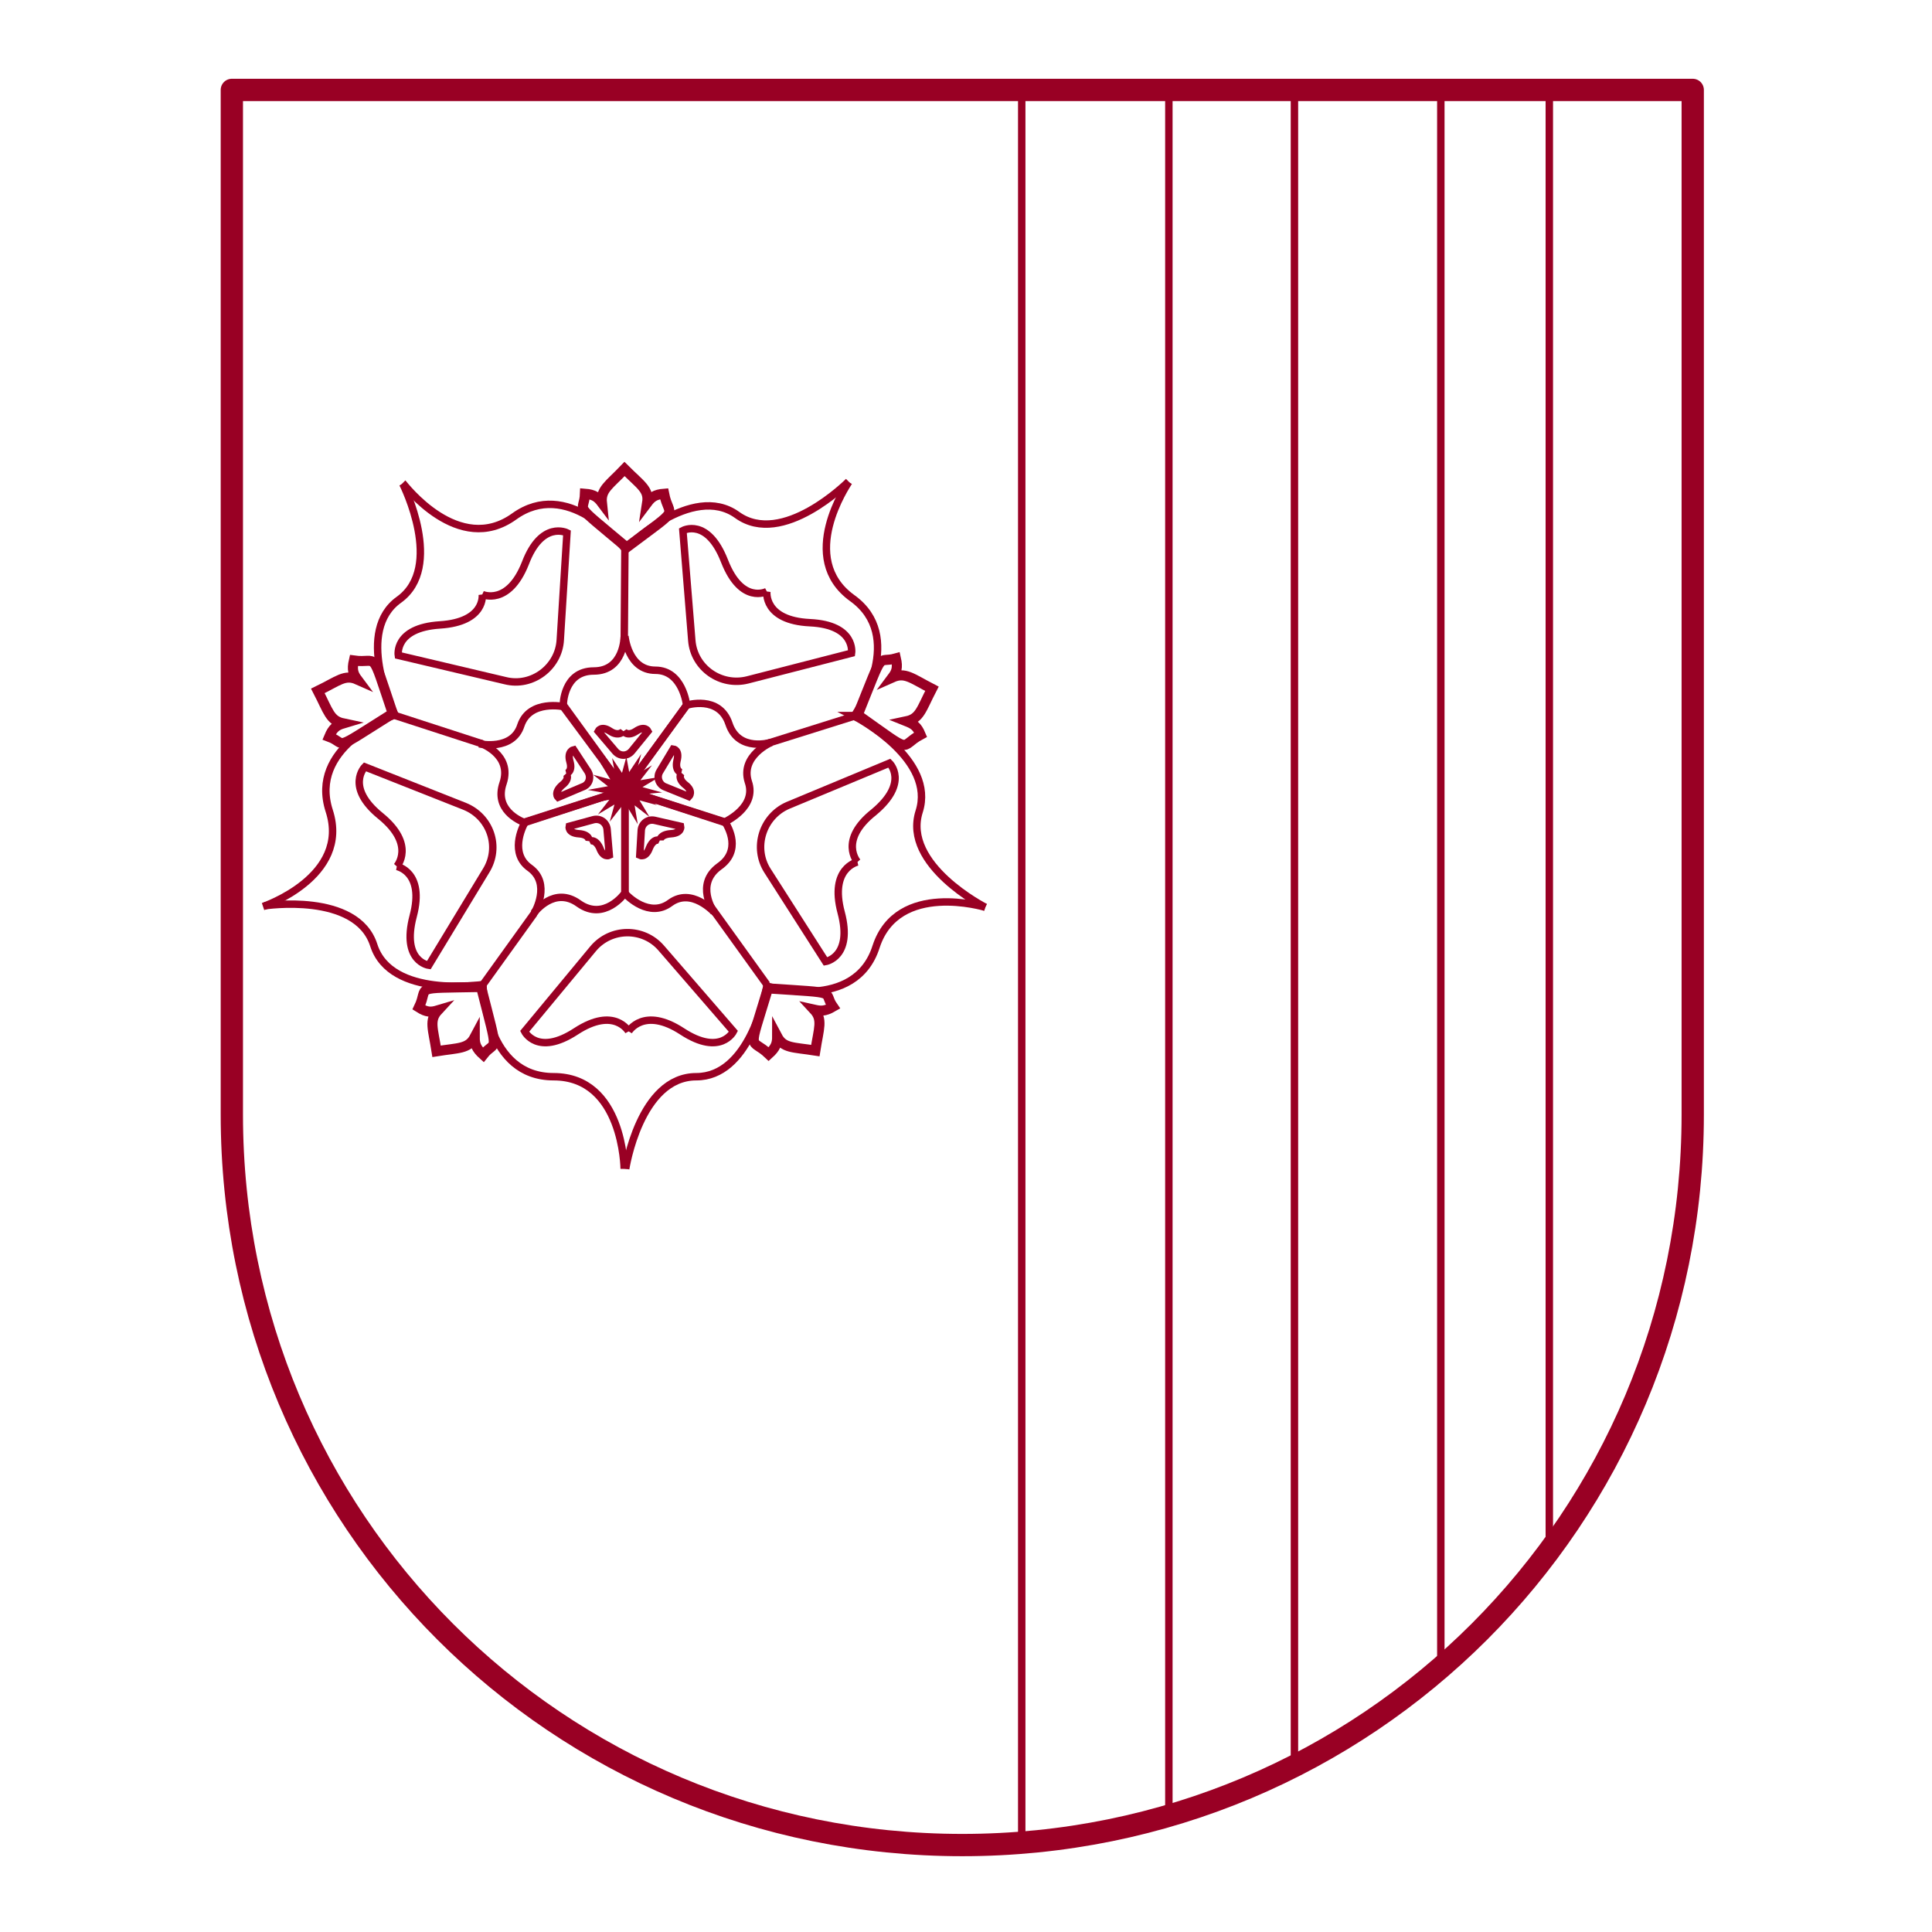
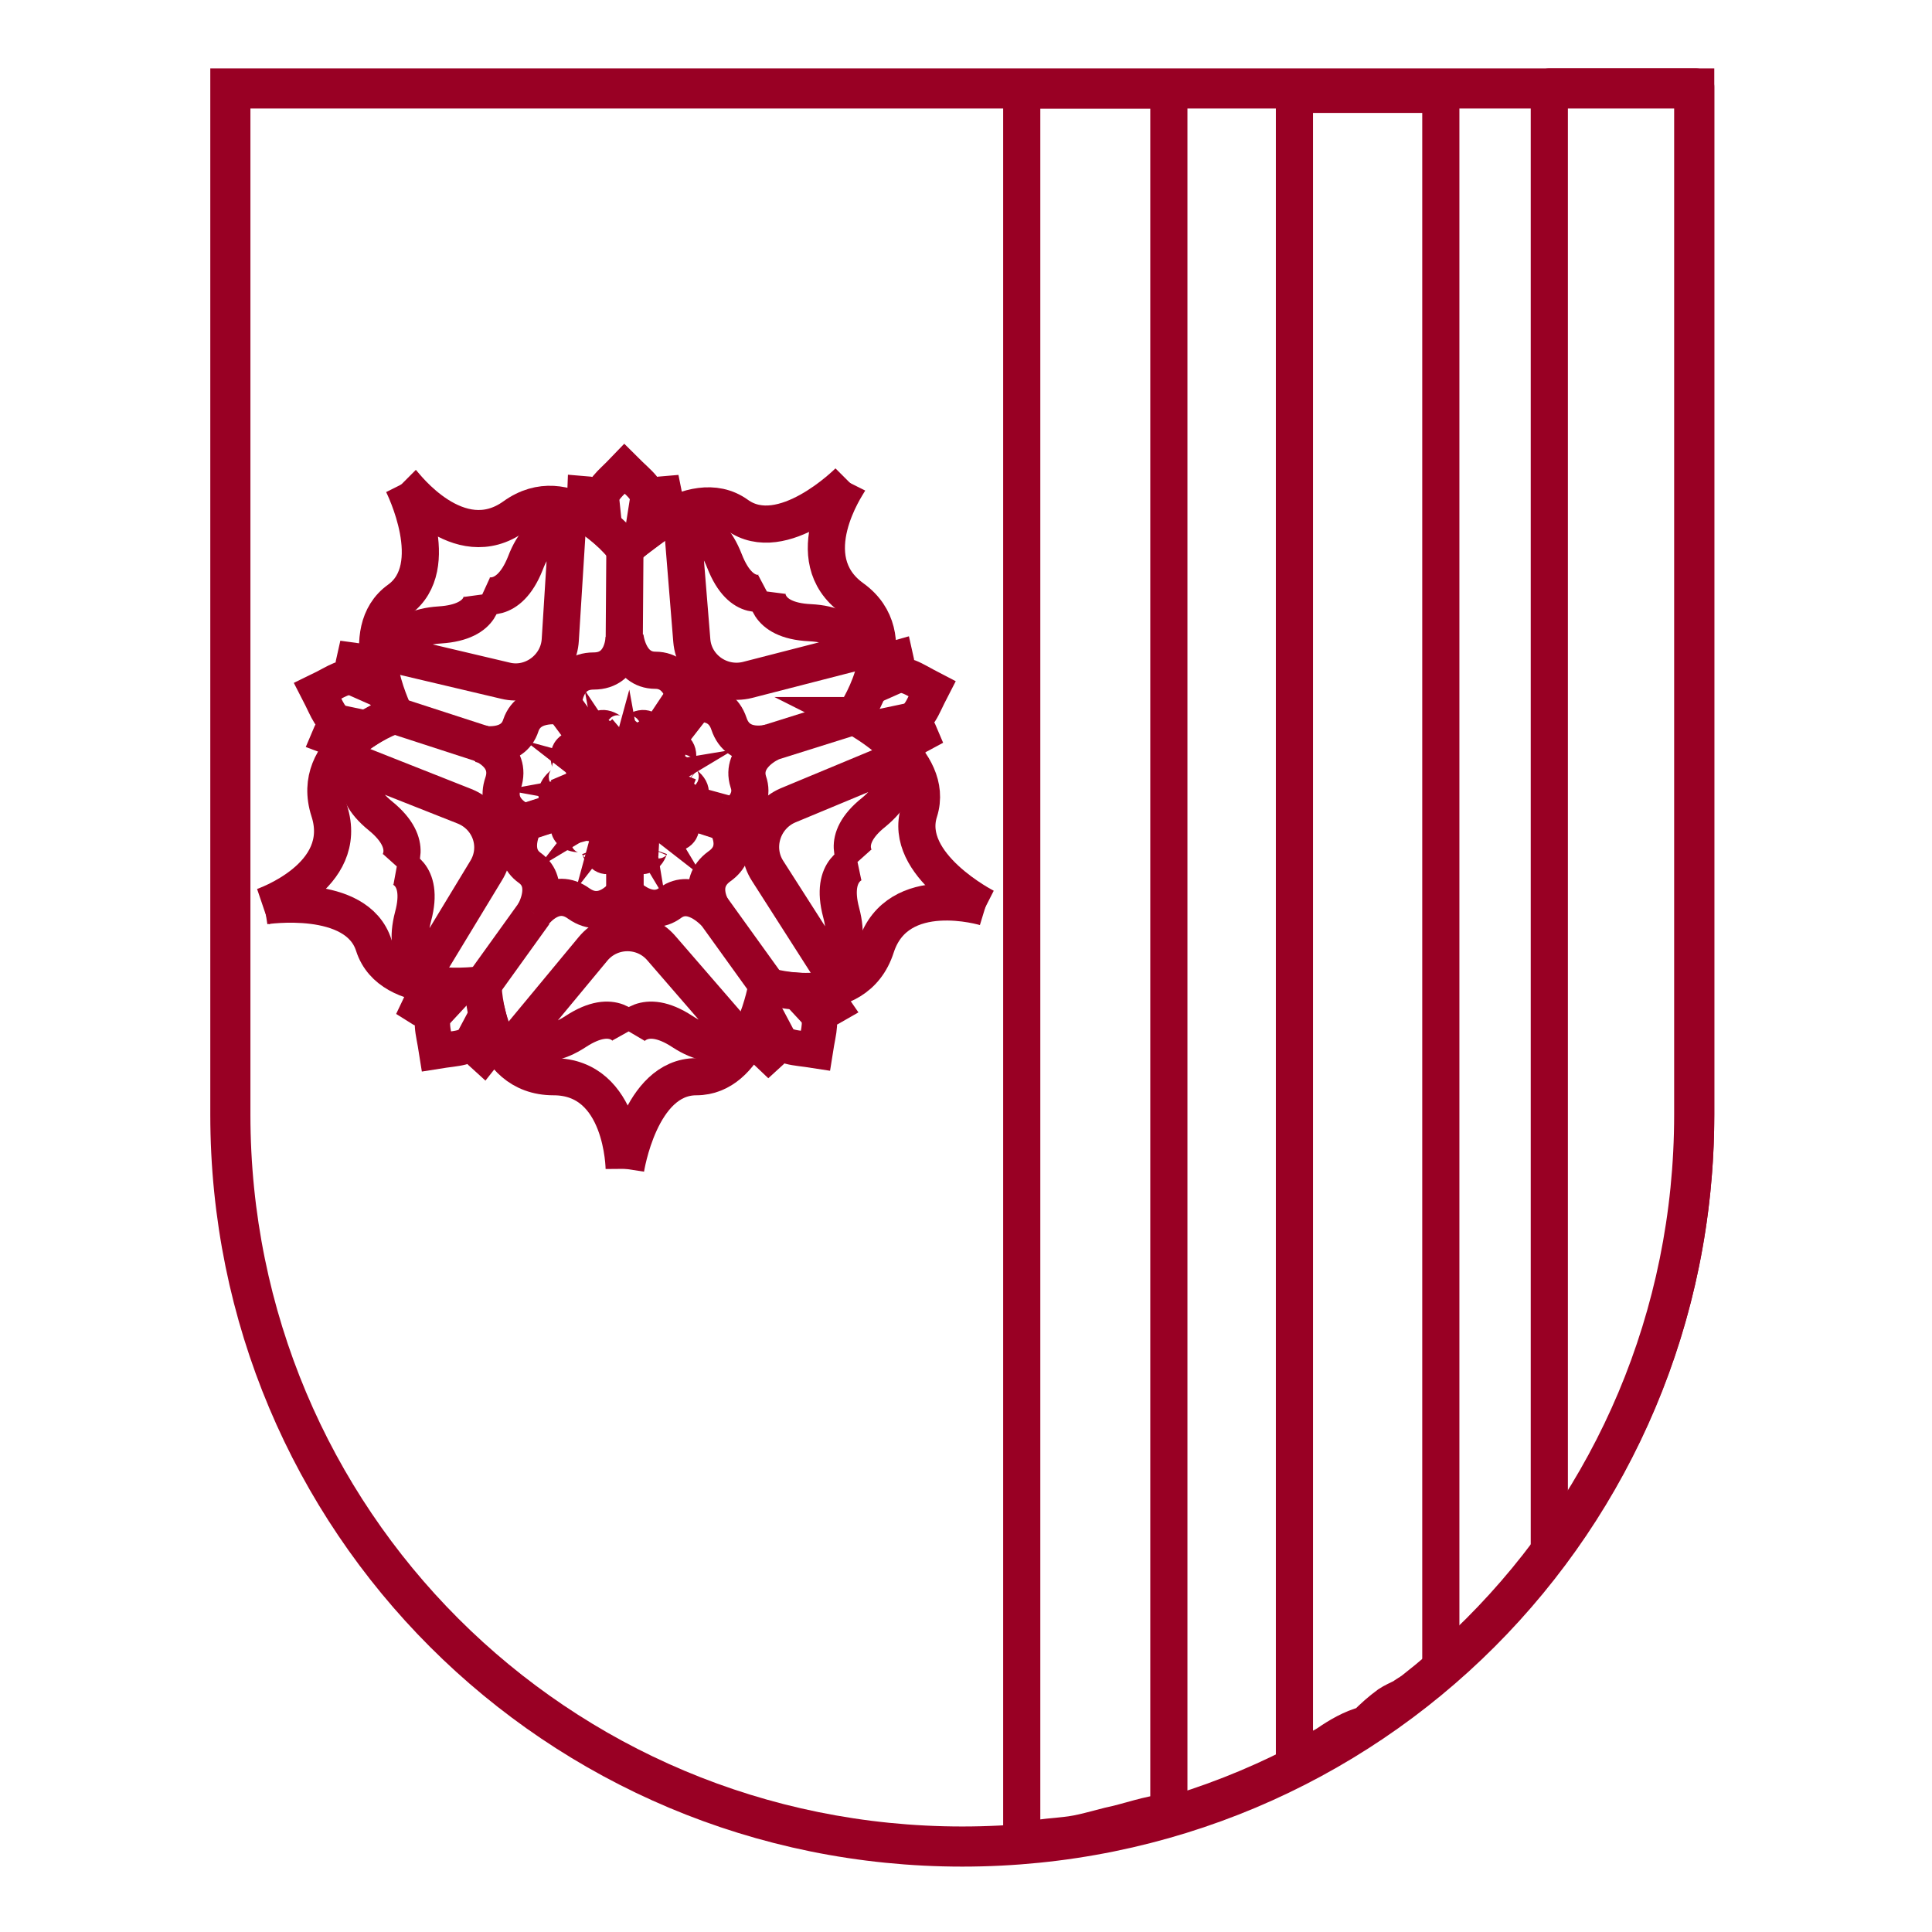
<svg xmlns="http://www.w3.org/2000/svg" version="1.1" id="Layer_1" x="0px" y="0px" viewBox="0 0 260 260" style="enable-background:new 0 0 260 260;" xml:space="preserve">
  <style type="text/css">
- 	.st0{stroke:#990024;stroke-width:0.434;stroke-miterlimit:1.267;}
- 	.st1{fill:none;stroke:#990024;stroke-miterlimit:10;}
- 	.st2{fill:none;stroke:#990024;stroke-linecap:round;stroke-linejoin:round;}
- 	.st3{fill:none;stroke:#990024;stroke-width:3;stroke-linecap:round;stroke-linejoin:round;}
- 	.st4{stroke:#990024;stroke-miterlimit:10;}
- 	.st5{fill:none;stroke:#990024;stroke-width:1.427;stroke-miterlimit:5.304;}
+ 	.st0{stroke:#990024;stroke-width:5;stroke-miterlimit:1.267;}
+ 	.st1{fill:none;stroke:#990024;stroke-width:5;stroke-miterlimit:10;}
+ 	.st2{fill:none;stroke:#990024;stroke-width:5;stroke-linecap:round;stroke-linejoin:round;}
+ 	.st3{stroke:#990024;stroke-width:5;stroke-miterlimit:10;}
+ 	.st4{fill:none;stroke:#990024;stroke-width:5;stroke-miterlimit:5.044;}
+ 	.st5{fill:none;stroke:#990024;stroke-width:5;stroke-miterlimit:9.51;}
</style>
  <path id="path14364-7" class="st0" d="M166.8,14.9" />
  <path id="path14366-8" class="st0" d="M166.8,14.9" />
  <path id="path14368-2" class="st0" d="M166.8,14.9" />
  <path id="path14370-5" class="st0" d="M166.8,14.9" />
  <path id="path14372-5" class="st0" d="M166.8,14.9" />
  <path class="st1" d="M30.8,11.7V150c0,54.7,44,98.7,98.7,98.7s98.7-44,98.7-98.7V11.7H30.8z" />
  <path class="st2" d="M137.5,12.1v235.6c0.3,0,0.6,0.1,0.8,0.2c0.1-0.1,0.2-0.1,0.4-0.2c1.5-0.5,3.2-0.5,4.7-0.7  c2-0.2,3.9-0.8,5.9-1.3c2.5-0.5,5.3-1.6,8-1.8V12.1H137.5z" />
  <path class="st2" d="M174.2,12.7v224.4c1.3-1.1,3-1.5,4.4-2.4c1.6-1.1,3.3-2.1,5.2-2.6c1-1,2-1.9,3.1-2.7c0.6-0.4,1.3-0.7,1.9-1  c0.8-0.6,1.7-1,2.6-1.5c0.3-0.3,0.7-0.5,1-0.8c0.5-0.5,1-1.1,1.5-1.6V12.7H174.2z" />
  <path class="st2" d="M208.5,11.7v197.5c12.4-16.5,19.7-37,19.7-59.2V11.7H208.5z" />
-   <path class="st3" d="M31.2,12.1V150c0,54.5,43.8,98.3,98.3,98.3s98.3-43.8,98.3-98.3V12.1H31.2z" />
+   <path class="st2" d="M31.2,12.1V150c0,54.5,43.8,98.3,98.3,98.3s98.3-43.8,98.3-98.3V12.1H31.2z" />
  <path class="st1" d="M137.5,245.4" />
  <g id="XMLID_6_">
    <g>
      <path class="st1" d="M65,132.5L65,132.5c0,0.6,0.4,12.4,9.5,12.4c9.4,0,9.5,12.4,9.5,12.4" />
      <path class="st1" d="M103.2,132.5c0,0,0,0.1,0,0.2c-0.3,1.6-2.5,12.2-9.5,12.2c-7.6,0-9.5,12.4-9.5,12.4" />
      <path class="st1" d="M103.2,132.7L103.2,132.7c0.3,0.1,11.9,3.5,14.7-5.3c2.9-8.9,14.7-5.3,14.7-5.3" />
      <path class="st1" d="M114.8,96.3C114.8,96.3,114.9,96.3,114.8,96.3c1,0.5,11.1,6,8.9,12.9c-2.3,7.2,8.9,12.9,8.9,12.9" />
      <path class="st1" d="M114.2,64.9c-0.1,0.2-7,10.2,0.5,15.6c7.1,5.1,1,14.7,0.3,15.8c0,0.1-0.1,0.1-0.1,0.1" />
      <path class="st1" d="M84.2,73.8c0,0,8.9-8.9,15-4.5s14.9-4.4,15-4.5l0,0" />
-       <path class="st1" d="M84.2,74C84.2,74,84.2,74,84.2,74c-0.9-1.2-7.9-9.6-15-4.5c-7.5,5.4-14.8-4.3-15-4.5" />
+       <path class="st1" d="M84.2,74L84.2,74c-0.9-1.2-7.9-9.6-15-4.5c-7.5,5.4-14.8-4.3-15-4.5" />
      <path class="st1" d="M53.2,96.3L53.2,96.3c-0.5-1-5.4-11.4,0.5-15.6c6.1-4.4,0.6-15.4,0.5-15.6l0,0" />
      <path class="st1" d="M53.2,96.2L53.2,96.2c-1.2,0.4-11.6,4.5-8.9,12.9c2.9,8.9-8.9,12.9-8.9,12.9" />
      <path class="st1" d="M65,132.5L65,132.5c-0.2,0-12.4,1.9-14.7-5.3s-14.7-5.3-14.7-5.3" />
    </g>
  </g>
  <g id="XMLID_5_">
    <g>
      <polyline class="st1" points="84.1,106.3 84.1,120.2 84.1,120.3 84.1,120.5   " />
      <line class="st1" x1="84.1" y1="106.3" x2="97.6" y2="110.7" />
      <polyline class="st1" points="84.1,106.3 92.4,94.9 92.4,94.9 92.5,94.8   " />
      <polyline class="st1" points="84.1,106.3 75.9,95 75.8,94.9 75.8,94.8   " />
      <line class="st1" x1="84.1" y1="106.3" x2="70.6" y2="110.7" />
      <path class="st1" d="M92.4,94.9c0,0-0.5-4.7-4.2-4.7s-4.1-4.6-4.1-4.6" />
      <path class="st1" d="M75.8,94.9c0,0,0-4.6,4.1-4.6s4.1-4.6,4.1-4.6" />
      <path class="st1" d="M75.9,95.1c0,0-4.6-1-5.8,2.5c-1.1,3.5-5.6,2.5-5.6,2.5" />
      <path class="st1" d="M70.8,110.8c0,0-0.1,0-0.2-0.1c-0.8-0.3-4.1-1.8-2.9-5.3c1.3-3.9-3.1-5.4-3.1-5.4" />
-       <path class="st1" d="M70.7,110.6C70.7,110.6,70.7,110.6,70.7,110.6L70.7,110.6c-0.5,0.8-2.1,4.3,0.6,6.2c2.9,2.1,0.7,5.9,0.6,6.1" />
+       <path class="st1" d="M70.7,110.6L70.7,110.6L70.7,110.6c-0.5,0.8-2.1,4.3,0.6,6.2c2.9,2.1,0.7,5.9,0.6,6.1" />
      <path class="st1" d="M84,120.3c0,0-2.7,3.7-6.1,1.3c-3.3-2.4-5.9,1.1-6.1,1.3l0,0" />
      <path class="st1" d="M84.1,120.2L84.1,120.2c0.3,0.4,3.3,3.4,6.1,1.3c2.9-2.1,5.8,1.2,6,1.3" />
-       <path class="st1" d="M97.5,110.5C97.5,110.5,97.5,110.5,97.5,110.5L97.5,110.5c0.6,0.9,2.3,4-0.7,6.1c-3.3,2.4-0.8,6-0.7,6.2l0,0" />
+       <path class="st1" d="M97.5,110.5L97.5,110.5L97.5,110.5c0.6,0.9,2.3,4-0.7,6.1c-3.3,2.4-0.8,6-0.7,6.2l0,0" />
      <path class="st1" d="M97.6,110.6L97.6,110.6c0.1-0.1,4.3-2,3.1-5.4c-1.1-3.5,3.1-5.3,3.1-5.3" />
      <path class="st1" d="M92.4,94.9c0,0,4.4-1.4,5.7,2.5c1.3,3.9,5.7,2.5,5.7,2.5" />
    </g>
  </g>
  <line class="st1" x1="75.8" y1="95.1" x2="84.1" y2="106.3" />
  <line class="st1" x1="70.7" y1="110.6" x2="84.1" y2="106.3" />
  <line class="st1" x1="84.1" y1="120.1" x2="84.1" y2="106.3" />
  <line class="st1" x1="97.5" y1="110.6" x2="84.1" y2="106.3" />
  <line class="st1" x1="92.4" y1="94.9" x2="84.1" y2="106.3" />
-   <polygon class="st4" points="85.6,107.9 84.7,107.2 84.9,108.4 84.3,107.4 84.1,108.5 83.9,107.4 83.2,108.3 83.5,107.2 82.5,107.8   83.2,106.9 82.1,107.1 83,106.5 81.9,106.3 83,106.1 82.1,105.4 83.2,105.7 82.6,104.7 83.5,105.4 83.3,104.3 83.9,105.2   84.2,104.1 84.4,105.2 85,104.3 84.7,105.4 85.7,104.8 85,105.7 86.2,105.5 85.2,106.1 86.3,106.4 85.2,106.5 86.1,107.2 85,106.9   " />
+   <polygon class="st3" points="85.6,107.9 84.7,107.2 84.9,108.4 84.3,107.4 84.1,108.5 83.9,107.4 83.2,108.3 83.5,107.2 82.5,107.8   83.2,106.9 82.1,107.1 83,106.5 81.9,106.3 83,106.1 82.1,105.4 83.2,105.7 82.6,104.7 83.5,105.4 83.3,104.3 83.9,105.2   84.2,104.1 84.4,105.2 85,104.3 84.7,105.4 85.7,104.8 85,105.7 86.2,105.5 85.2,106.1 86.3,106.4 85.2,106.5 86.1,107.2 85,106.9   " />
  <line class="st1" x1="53.2" y1="96.3" x2="64.9" y2="100.1" />
  <line class="st1" x1="84.1" y1="73.4" x2="84" y2="87.4" />
  <line class="st1" x1="115.2" y1="96.3" x2="103.1" y2="100.1" />
  <line class="st1" x1="103.2" y1="132.5" x2="95.5" y2="121.8" />
  <line class="st1" x1="65" y1="132.5" x2="71.9" y2="122.9" />
  <path class="st1" d="M84.6,138.8c0,0-1.9-3.4-7.1,0s-6.9,0-6.9,0l9.2-11.1c2.4-2.9,6.8-2.9,9.2-0.1l9.7,11.2c0,0-1.7,3.4-6.9,0  S84.6,138.8,84.6,138.8" />
  <path class="st1" d="M83.9,98.4c0,0,0.5,0.8,1.7,0s1.6,0,1.6,0l-2.2,2.7c-0.6,0.7-1.6,0.7-2.2,0l-2.3-2.7c0,0,0.4-0.8,1.6,0  S83.9,98.4,83.9,98.4" />
  <path class="st1" d="M76.2,104.1c0,0,0.9-0.2,0.5-1.6s0.5-1.6,0.5-1.6l1.9,2.9c0.5,0.8,0.2,1.8-0.7,2.1l-3.3,1.4  c0,0-0.6-0.6,0.5-1.6C76.8,104.8,76.2,104.1,76.2,104.1" />
  <path class="st1" d="M79.3,113.2c0,0,0.1-0.9-1.4-1s-1.3-1-1.3-1l3.3-0.9c0.9-0.2,1.7,0.4,1.8,1.3l0.3,3.5c0,0-0.8,0.4-1.3-1  C80.1,112.8,79.3,113.2,79.3,113.2" />
  <path class="st1" d="M88.8,113.1c0,0-0.8-0.4-1.4,1c-0.5,1.4-1.3,1-1.3,1l0.2-3.4c0.1-0.9,0.9-1.5,1.8-1.3l3.5,0.8  c0,0,0.2,0.9-1.3,1S88.8,113.1,88.8,113.1" />
  <path class="st1" d="M91.7,104c0,0-0.6,0.7,0.5,1.6c1.2,0.9,0.5,1.6,0.5,1.6l-3.2-1.3c-0.8-0.3-1.2-1.3-0.7-2.1l1.8-3  c0,0,0.9,0.1,0.5,1.6C90.8,103.8,91.7,104,91.7,104" />
  <path class="st1" d="M115.4,116c0,0-3.8,0.8-2.2,6.8c1.6,6-2.1,6.6-2.1,6.6l-7.8-12.2c-2-3.1-0.7-7.3,2.7-8.8l13.7-5.7  c0,0,2.7,2.6-2.1,6.6C112.8,113.1,115.4,116,115.4,116" />
  <path class="st1" d="M103.2,79.6c0,0-0.5,3.9,5.8,4.2c6.2,0.3,5.6,4.1,5.6,4.1l-14,3.6c-3.6,0.9-7.2-1.6-7.5-5.3l-1.2-14.8  c0,0,3.3-1.8,5.6,4.1S103.2,79.6,103.2,79.6" />
  <path class="st1" d="M64.9,80c0,0,3.5,1.6,5.8-4.2c2.2-5.8,5.6-4.1,5.6-4.1l-0.9,14.4c-0.2,3.7-3.8,6.4-7.4,5.5l-14.4-3.4  c0,0-0.6-3.7,5.6-4.1S64.9,80,64.9,80" />
  <path class="st1" d="M53.4,116.6c0,0,2.6-2.9-2.2-6.8s-2.1-6.6-2.1-6.6l13.4,5.3c3.5,1.4,4.9,5.5,2.9,8.7l-7.7,12.7  c0,0-3.7-0.5-2.1-6.6C57.2,117.3,53.4,116.6,53.4,116.6" />
  <g id="g23677_9_" transform="matrix(-0.9509901,0,0,-0.9509901,-291.6891,-1688.988)">
-     <path id="path23679_9_" class="st5" d="M-395.4-1853.5c8,6.7,6,4.7,5.9,7.6c-1.3-0.1-1.8-0.5-2.4-1.3c0.2,1.9-1,2.5-3.2,4.8   c-2.3-2.3-3.5-2.9-3.2-4.8c-0.6,0.8-1.1,1.2-2.4,1.3C-401.4-1849.5-403.4-1847.5-395.4-1853.5z" />
-     <path class="st1" d="M-389-1848.5" />
+     <path id="path23679_9_" class="st4" d="M-395.4-1853.5c8,6.7,6,4.7,5.9,7.6c-1.3-0.1-1.8-0.5-2.4-1.3c0.2,1.9-1,2.5-3.2,4.8   c-2.3-2.3-3.5-2.9-3.2-4.8c-0.6,0.8-1.1,1.2-2.4,1.3C-401.4-1849.5-403.4-1847.5-395.4-1853.5z" />
+     <path class="st5" d="M-389-1848.5" />
  </g>
  <g id="g23677_8_" transform="matrix(-0.9509901,0,0,-0.9509901,-291.6891,-1688.988)">
-     <path id="path23679_8_" class="st5" d="M-362.3-1877c8.9-5.6,6.3-4.3,9-3.3c-0.5,1.2-1,1.6-2,1.9c1.9,0.4,2.1,1.7,3.6,4.6   c-2.9,1.4-3.8,2.4-5.6,1.6c0.6,0.8,0.8,1.4,0.5,2.7C-360.3-1870-359.1-1867.5-362.3-1877z" />
-     <path class="st1" d="M-355.6-1881.5" />
+     <path id="path23679_8_" class="st4" d="M-362.3-1877c8.9-5.6,6.3-4.3,9-3.3c-0.5,1.2-1,1.6-2,1.9c1.9,0.4,2.1,1.7,3.6,4.6   c-2.9,1.4-3.8,2.4-5.6,1.6c0.6,0.8,0.8,1.4,0.5,2.7C-360.3-1870-359.1-1867.5-362.3-1877z" />
+     <path class="st5" d="M-355.6-1881.5" />
  </g>
  <g id="g23677_7_" transform="matrix(-0.9509901,0,0,-0.9509901,-291.6891,-1688.988)">
-     <path id="path23679_7_" class="st5" d="M-374.8-1915.7c-2.6-10.2-2.1-7.3-0.3-9.6c1,0.9,1.2,1.5,1.2,2.5c0.9-1.7,2.3-1.5,5.4-2   c0.5,3.2,1.1,4.4-0.2,5.8c1-0.3,1.6-0.3,2.7,0.4C-367.5-1915.5-364.7-1915.9-374.8-1915.7z" />
-     <path class="st1" d="M-377-1923.6" />
+     <path id="path23679_7_" class="st4" d="M-374.8-1915.7c-2.6-10.2-2.1-7.3-0.3-9.6c1,0.9,1.2,1.5,1.2,2.5c0.9-1.7,2.3-1.5,5.4-2   c0.5,3.2,1.1,4.4-0.2,5.8c1-0.3,1.6-0.3,2.7,0.4C-367.5-1915.5-364.7-1915.9-374.8-1915.7z" />
+     <path class="st5" d="M-377-1923.6" />
  </g>
  <g id="g23677_6_" transform="matrix(-0.9509901,0,0,-0.9509901,-291.6891,-1688.988)">
-     <path id="path23679_6_" class="st5" d="M-415.4-1915.9c-10.5-0.7-7.6-0.3-9.2-2.6c1.2-0.7,1.8-0.6,2.7-0.4   c-1.3-1.4-0.7-2.6-0.2-5.8c3.2,0.5,4.5,0.3,5.4,2c0-1,0.2-1.6,1.2-2.5C-412.9-1922.7-412.5-1925.5-415.4-1915.9z" />
-     <path class="st1" d="M-423.5-1916.2" />
+     <path id="path23679_6_" class="st4" d="M-415.4-1915.9c-10.5-0.7-7.6-0.3-9.2-2.6c1.2-0.7,1.8-0.6,2.7-0.4   c-1.3-1.4-0.7-2.6-0.2-5.8c3.2,0.5,4.5,0.3,5.4,2c0-1,0.2-1.6,1.2-2.5C-412.9-1922.7-412.5-1925.5-415.4-1915.9z" />
+     <path class="st5" d="M-423.5-1916.2" />
  </g>
  <g id="g23677_5_" transform="matrix(-0.9509901,0,0,-0.9509901,-291.6891,-1688.988)">
-     <path id="path23679_5_" class="st5" d="M-428.1-1877.2c-3.9,9.7-2.6,7.2-5.4,8c-0.3-1.3-0.1-1.9,0.5-2.7c-1.8,0.8-2.7-0.1-5.6-1.6   c1.5-2.9,1.7-4.2,3.6-4.6c-1-0.4-1.5-0.7-2-1.9C-433.8-1881.7-436.3-1883-428.1-1877.2z" />
-     <path class="st1" d="M-430.9-1869.6" />
+     <path id="path23679_5_" class="st4" d="M-428.1-1877.2c-3.9,9.7-2.6,7.2-5.4,8c-0.3-1.3-0.1-1.9,0.5-2.7c-1.8,0.8-2.7-0.1-5.6-1.6   c1.5-2.9,1.7-4.2,3.6-4.6c-1-0.4-1.5-0.7-2-1.9C-433.8-1881.7-436.3-1883-428.1-1877.2z" />
+     <path class="st5" d="M-430.9-1869.6" />
  </g>
</svg>
